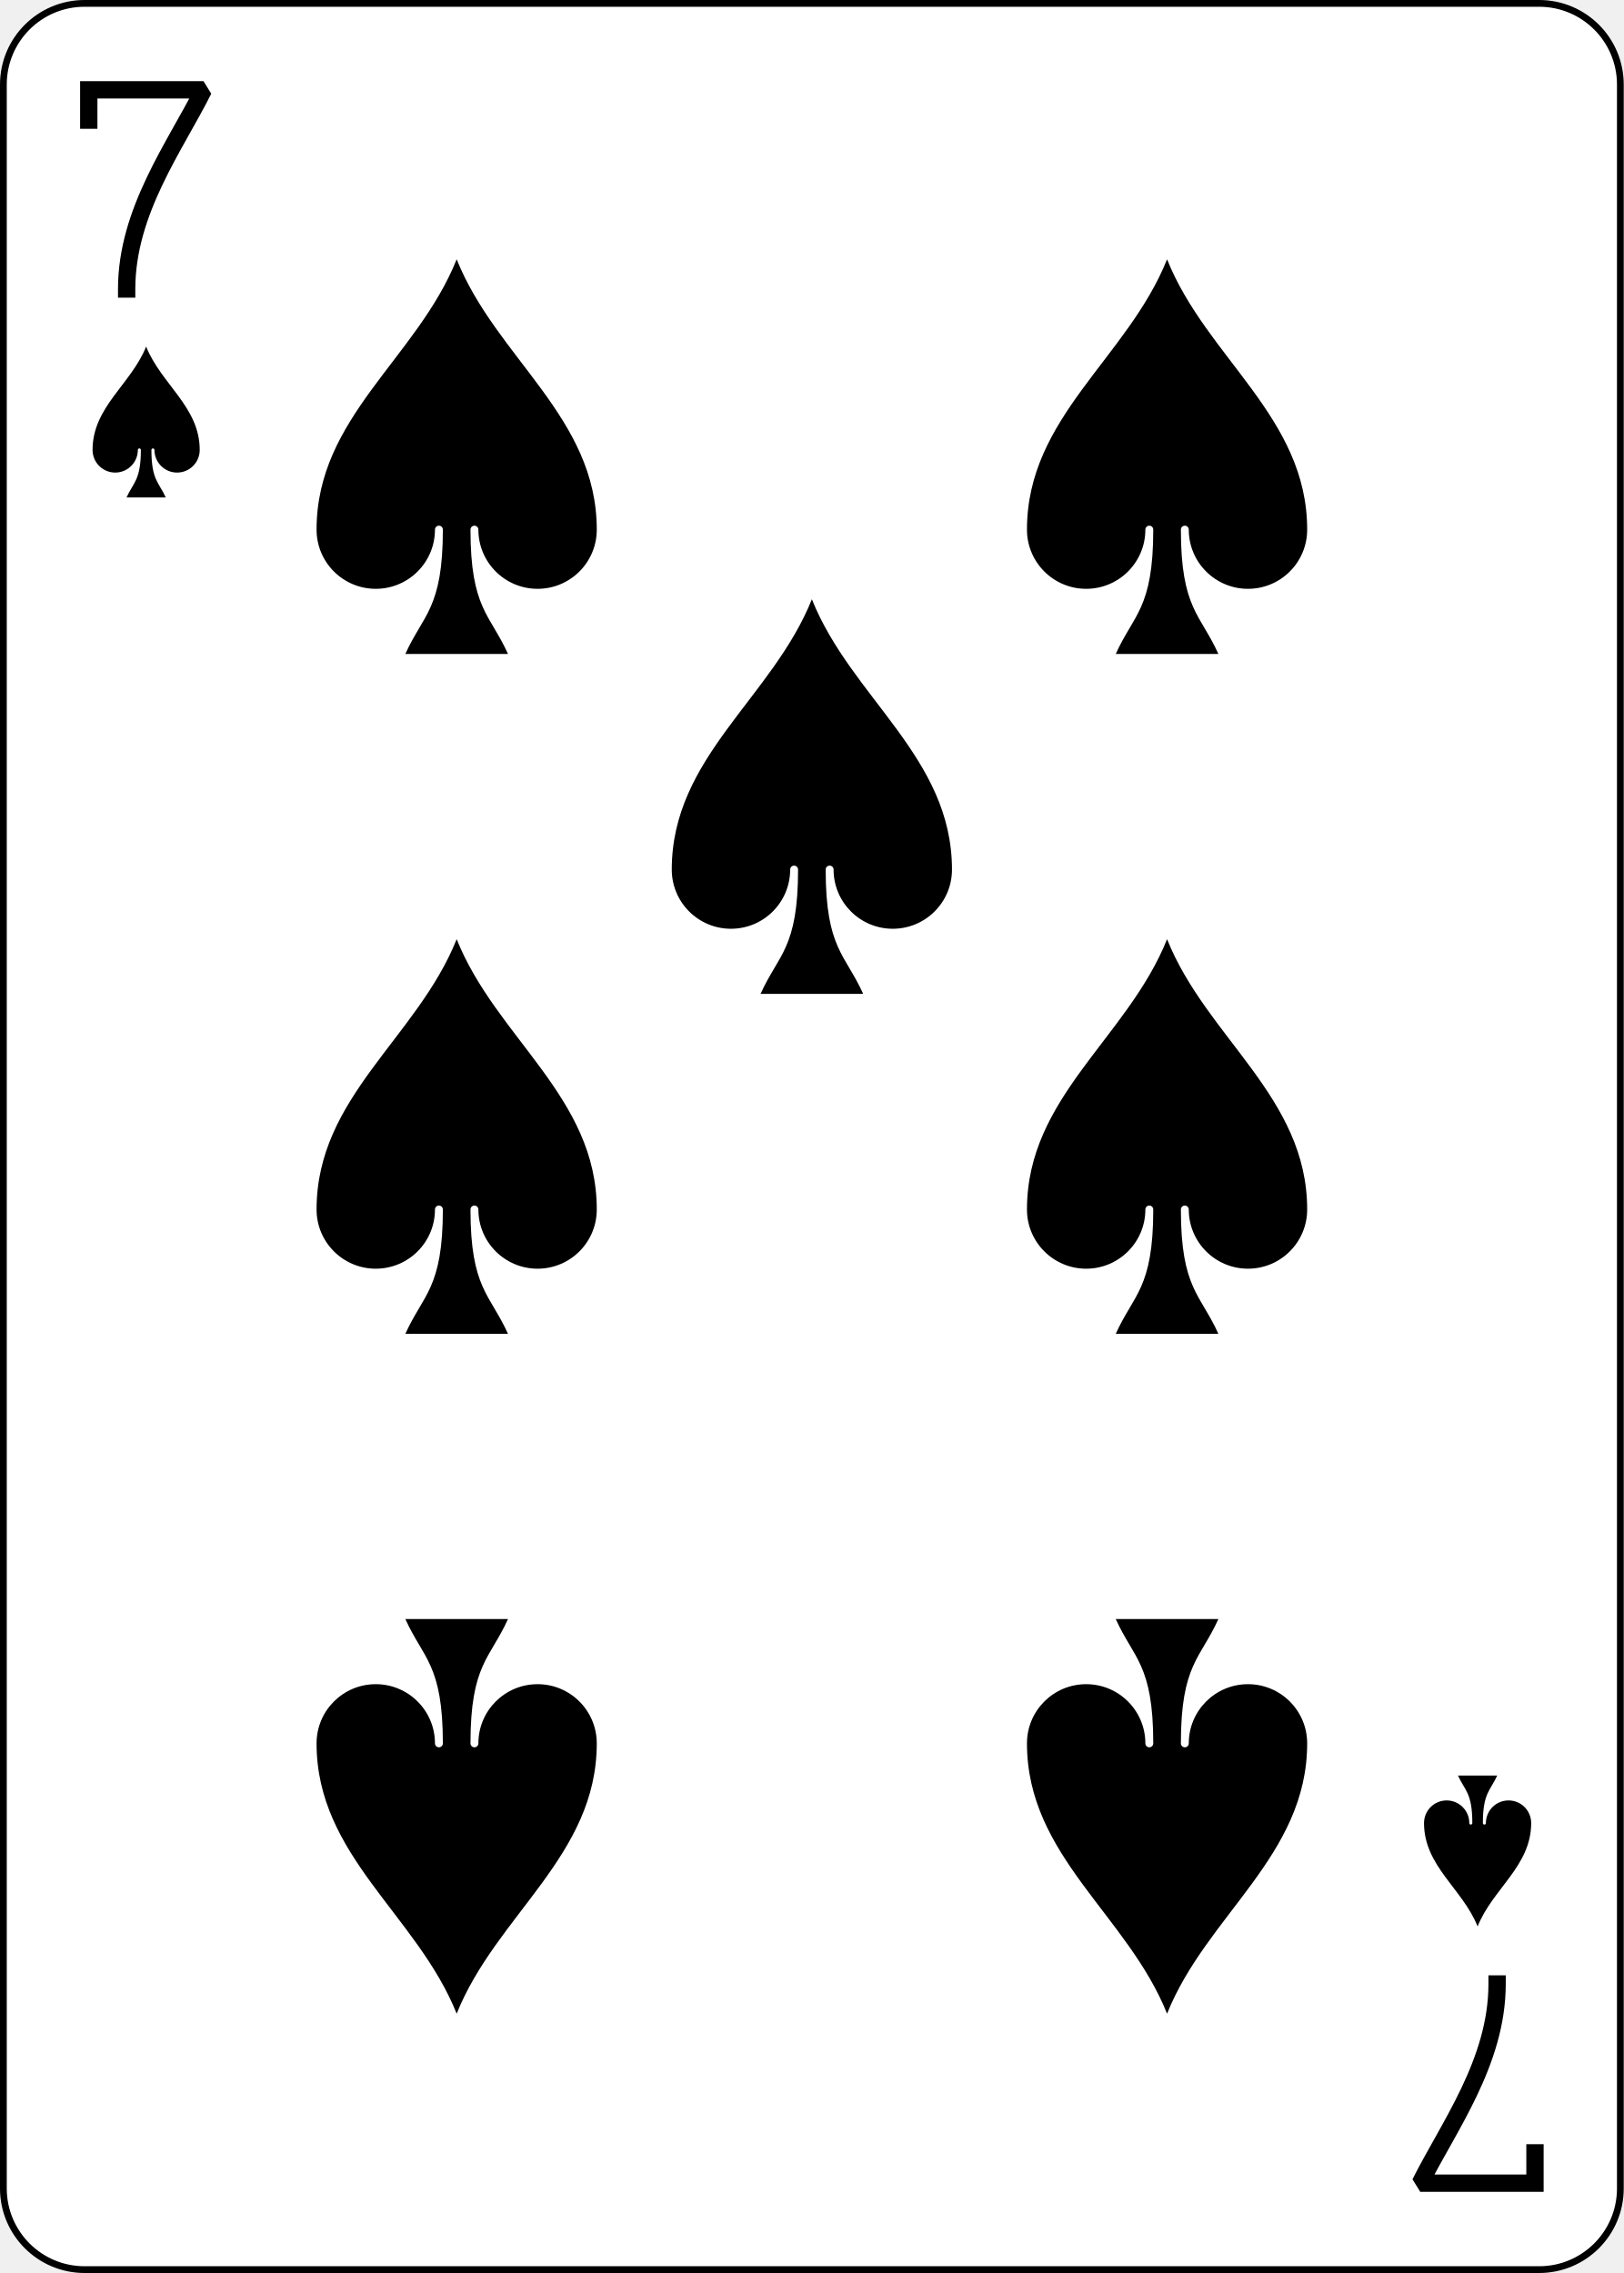
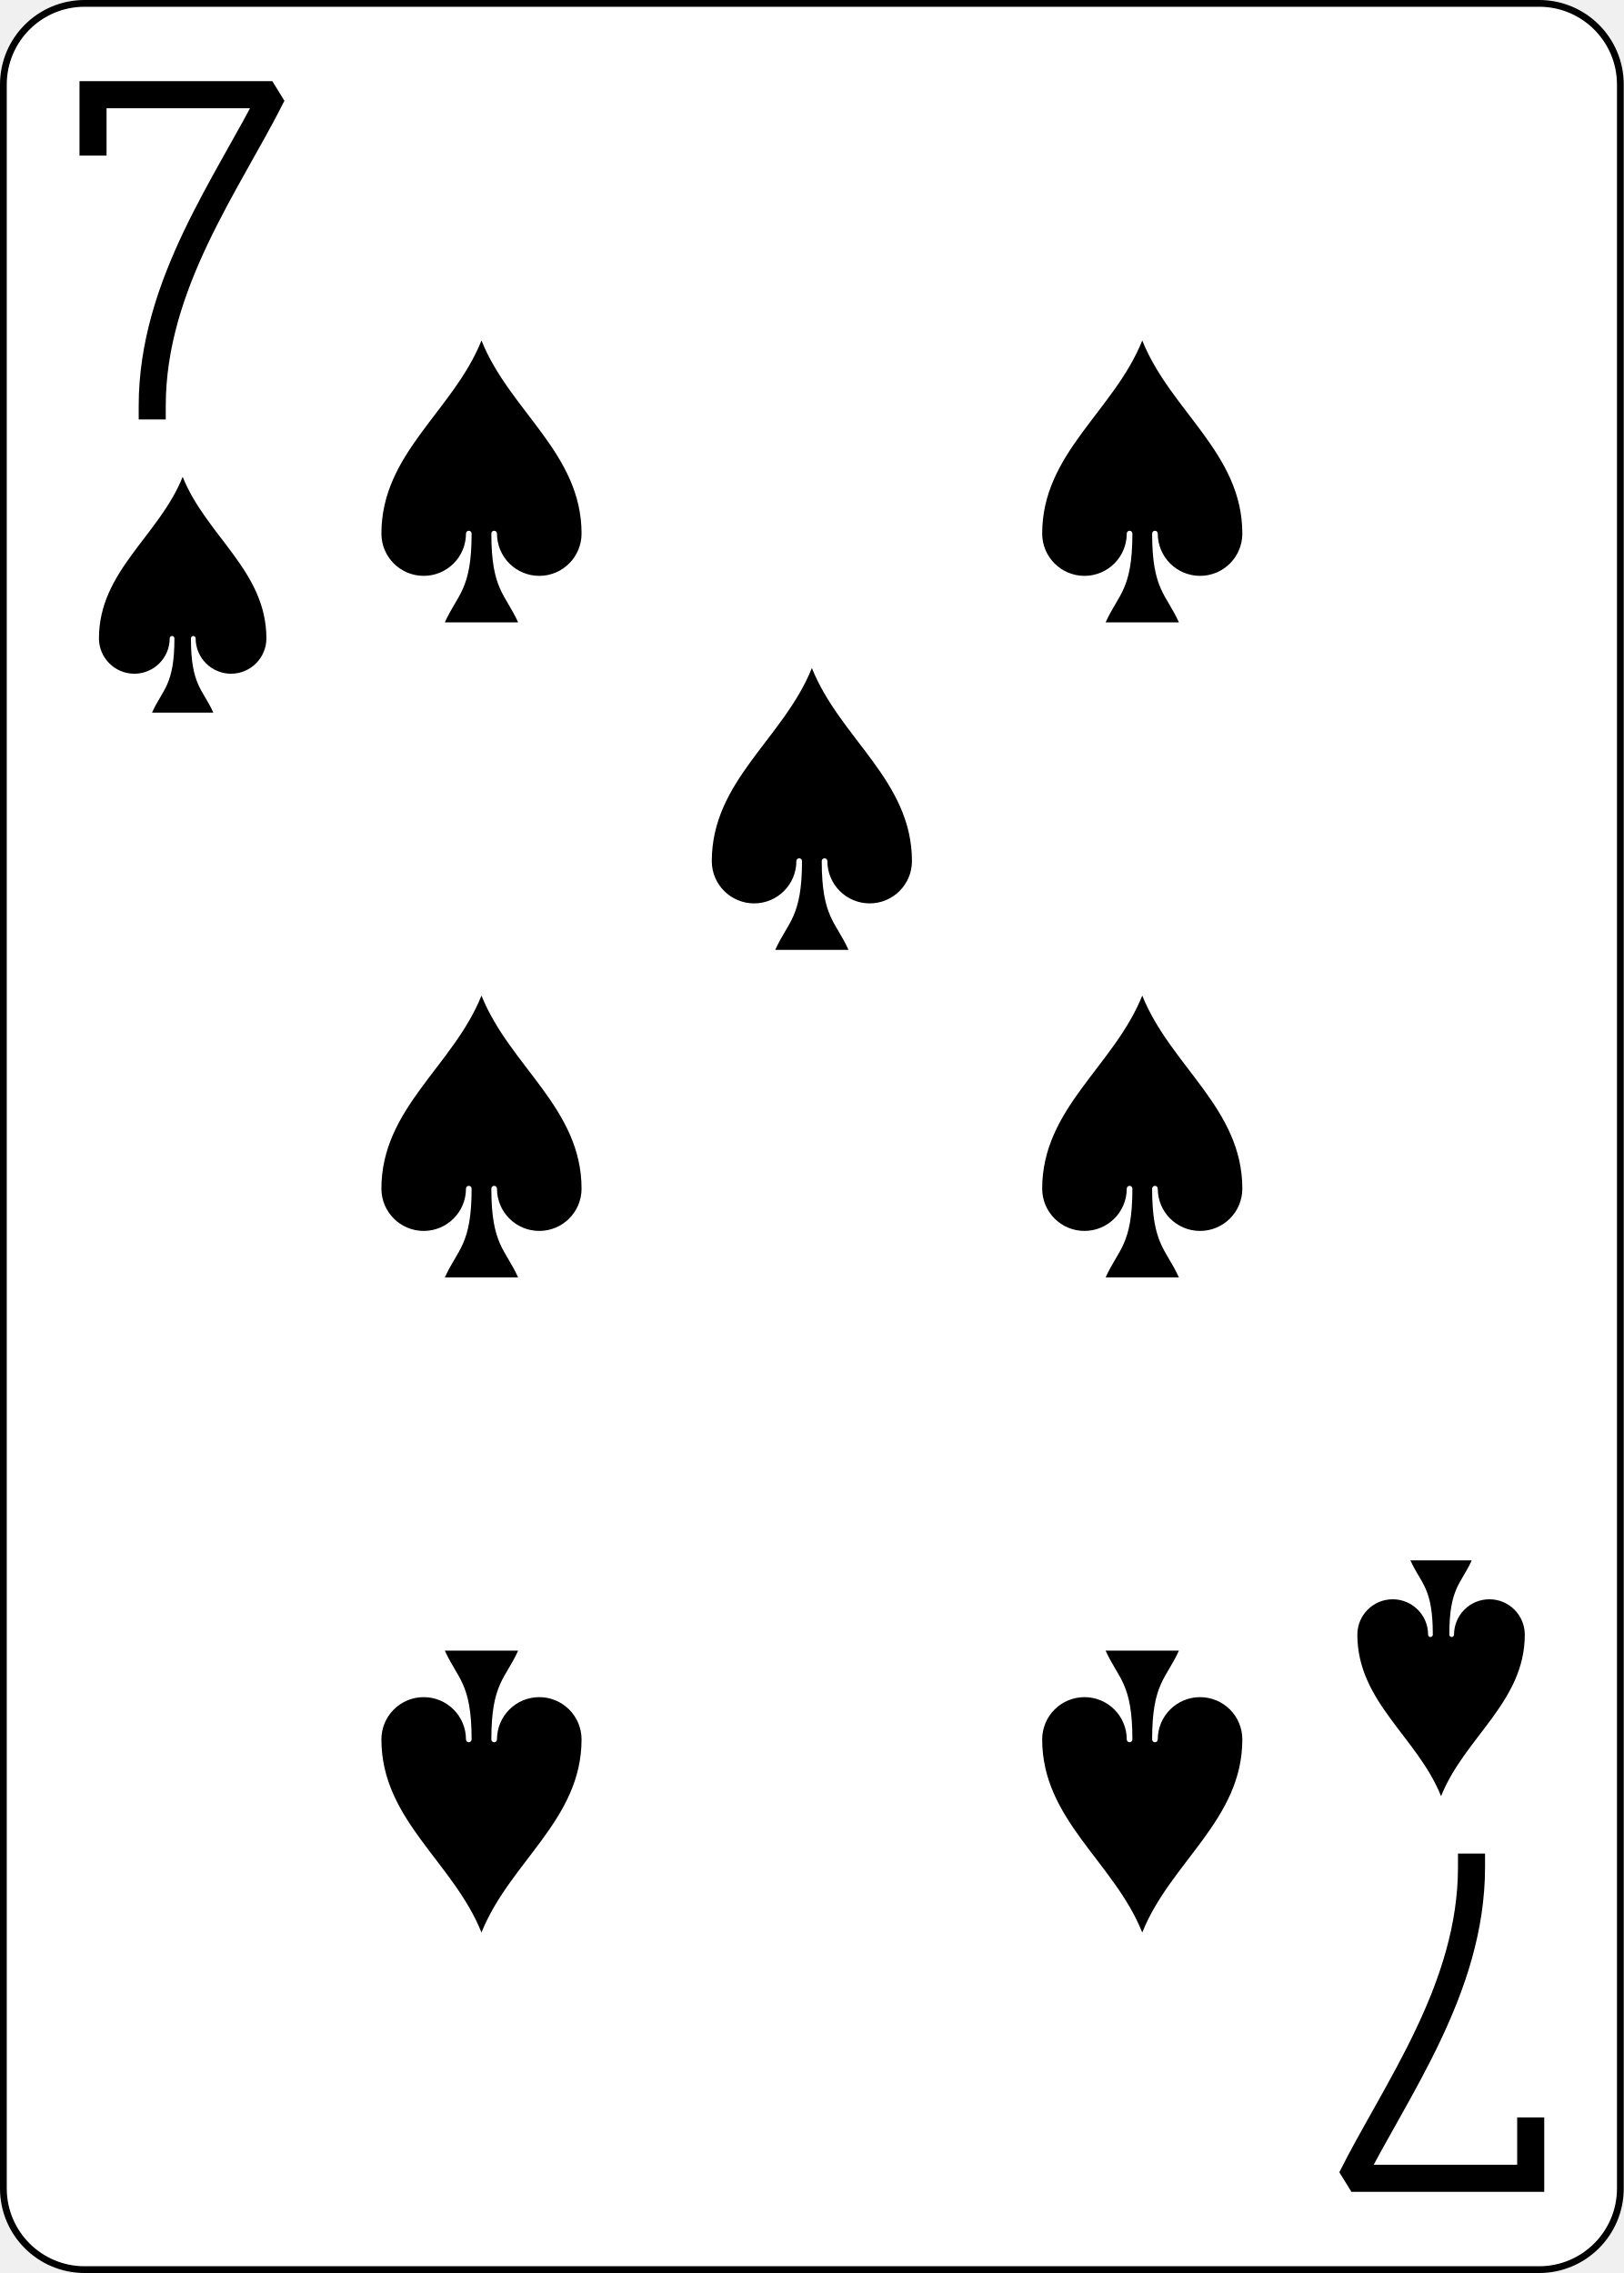
<svg xmlns="http://www.w3.org/2000/svg" xmlns:xlink="http://www.w3.org/1999/xlink" class="card" face="7S" height="3.5in" preserveAspectRatio="none" viewBox="-120 -168 240 336" width="2.5in">
  <defs>
    <symbol id="SS7" viewBox="-600 -600 1200 1200" preserveAspectRatio="xMinYMid">
      <path d="M0 -500C100 -250 355 -100 355 185A150 150 0 0 1 55 185A10 10 0 0 0 35 185C35 385 85 400 130 500L-130 500C-85 400 -35 385 -35 185A10 10 0 0 0 -55 185A150 150 0 0 1 -355 185C-355 -100 -100 -250 0 -500Z" fill="black" />
    </symbol>
    <symbol id="VS7" viewBox="-500 -500 1000 1000" preserveAspectRatio="xMinYMid">
      <path d="M-265 -320L-265 -460L265 -460C135 -200 -90 100 -90 460" stroke="black" stroke-width="80" stroke-linecap="square" stroke-miterlimit="1.5" fill="none" />
    </symbol>
  </defs>
  <rect width="239" height="335" x="-119.5" y="-167.5" rx="12" ry="12" fill="white" stroke="black" />
-   <use xlink:href="#VS7" height="32" width="32" x="-114.4" y="-156" />
-   <use xlink:href="#SS7" height="26.769" width="26.769" x="-111.784" y="-119" />
-   <use xlink:href="#SS7" height="70" width="70" x="-87.501" y="-135.501" />
-   <use xlink:href="#SS7" height="70" width="70" x="17.501" y="-135.501" />
-   <use xlink:href="#SS7" height="70" width="70" x="-87.501" y="-35" />
-   <use xlink:href="#SS7" height="70" width="70" x="17.501" y="-35" />
-   <use xlink:href="#SS7" height="70" width="70" x="-35" y="-85.25" />
+   <use xlink:href="#VS7" height="50" width="50" x="-118" y="-156" />
+   <use xlink:href="#SS7" height="41.827" width="41.827" x="-113.913" y="-101" />
+   <use xlink:href="#SS7" height="50" width="50" x="-73.834" y="-121.834" />
+   <use xlink:href="#SS7" height="50" width="50" x="23.834" y="-121.834" />
+   <use xlink:href="#SS7" height="50" width="50" x="-73.834" y="-25" />
+   <use xlink:href="#SS7" height="50" width="50" x="23.834" y="-25" />
+   <use xlink:href="#SS7" height="50" width="50" x="-25" y="-73.417" />
  <g transform="rotate(180)">
-     <use xlink:href="#VS7" height="32" width="32" x="-114.4" y="-156" />
-     <use xlink:href="#SS7" height="26.769" width="26.769" x="-111.784" y="-119" />
-     <use xlink:href="#SS7" height="70" width="70" x="-87.501" y="-135.501" />
-     <use xlink:href="#SS7" height="70" width="70" x="17.501" y="-135.501" />
+     <use xlink:href="#VS7" height="50" width="50" x="-118" y="-156" />
+     <use xlink:href="#SS7" height="41.827" width="41.827" x="-113.913" y="-101" />
+     <use xlink:href="#SS7" height="50" width="50" x="-73.834" y="-121.834" />
+     <use xlink:href="#SS7" height="50" width="50" x="23.834" y="-121.834" />
  </g>
</svg>
